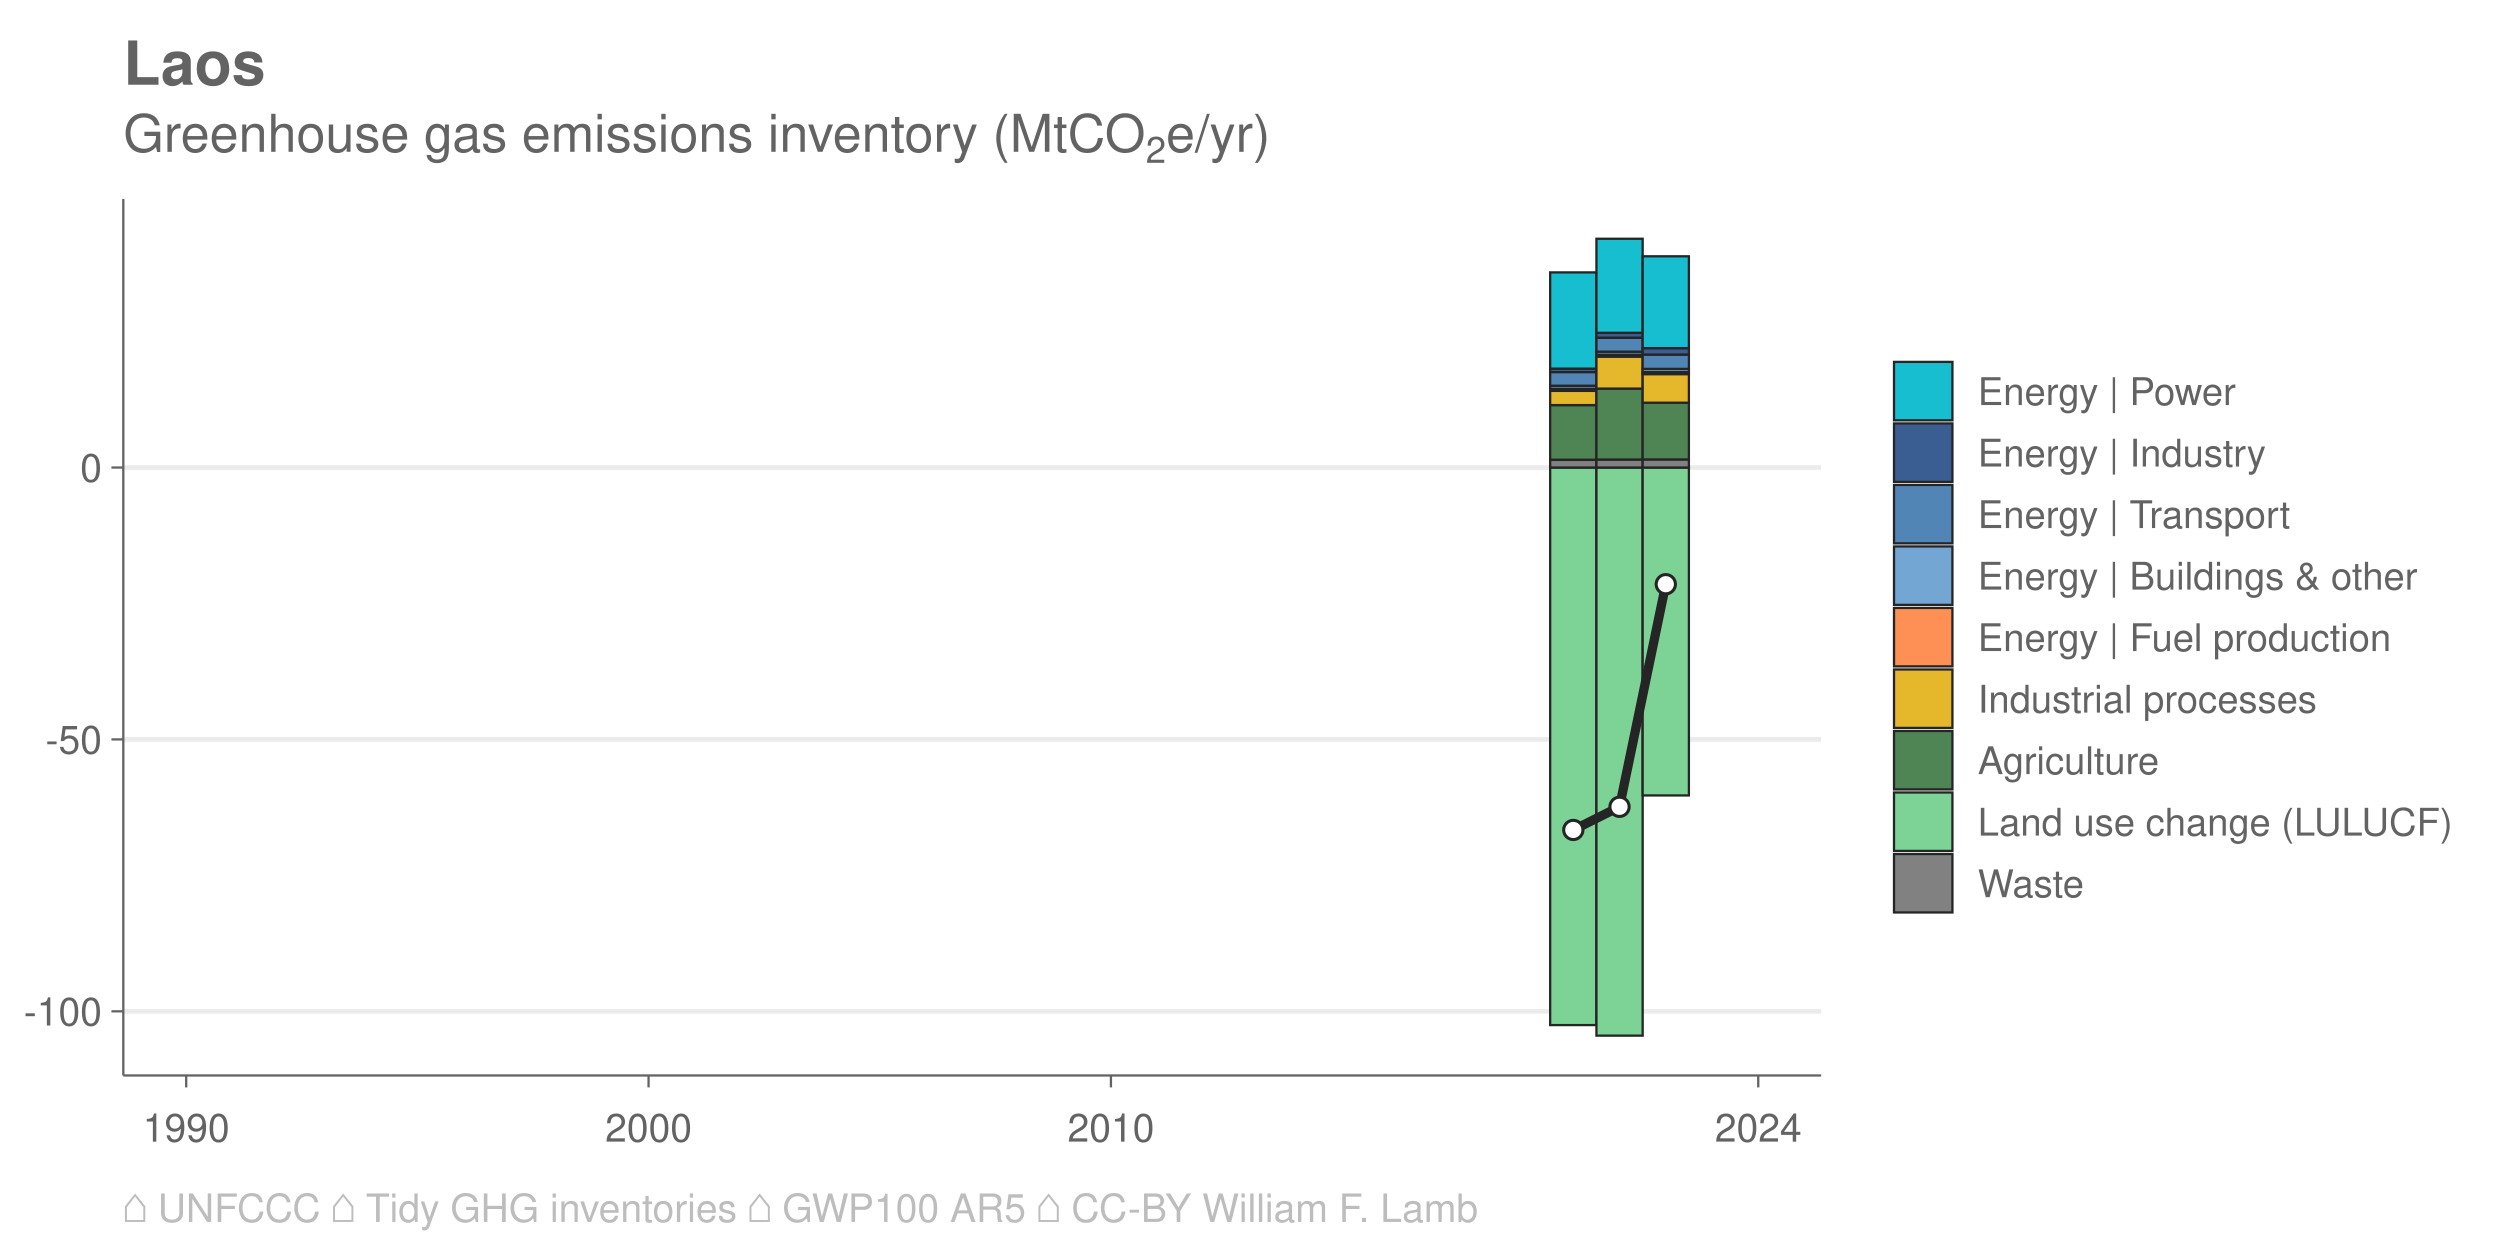
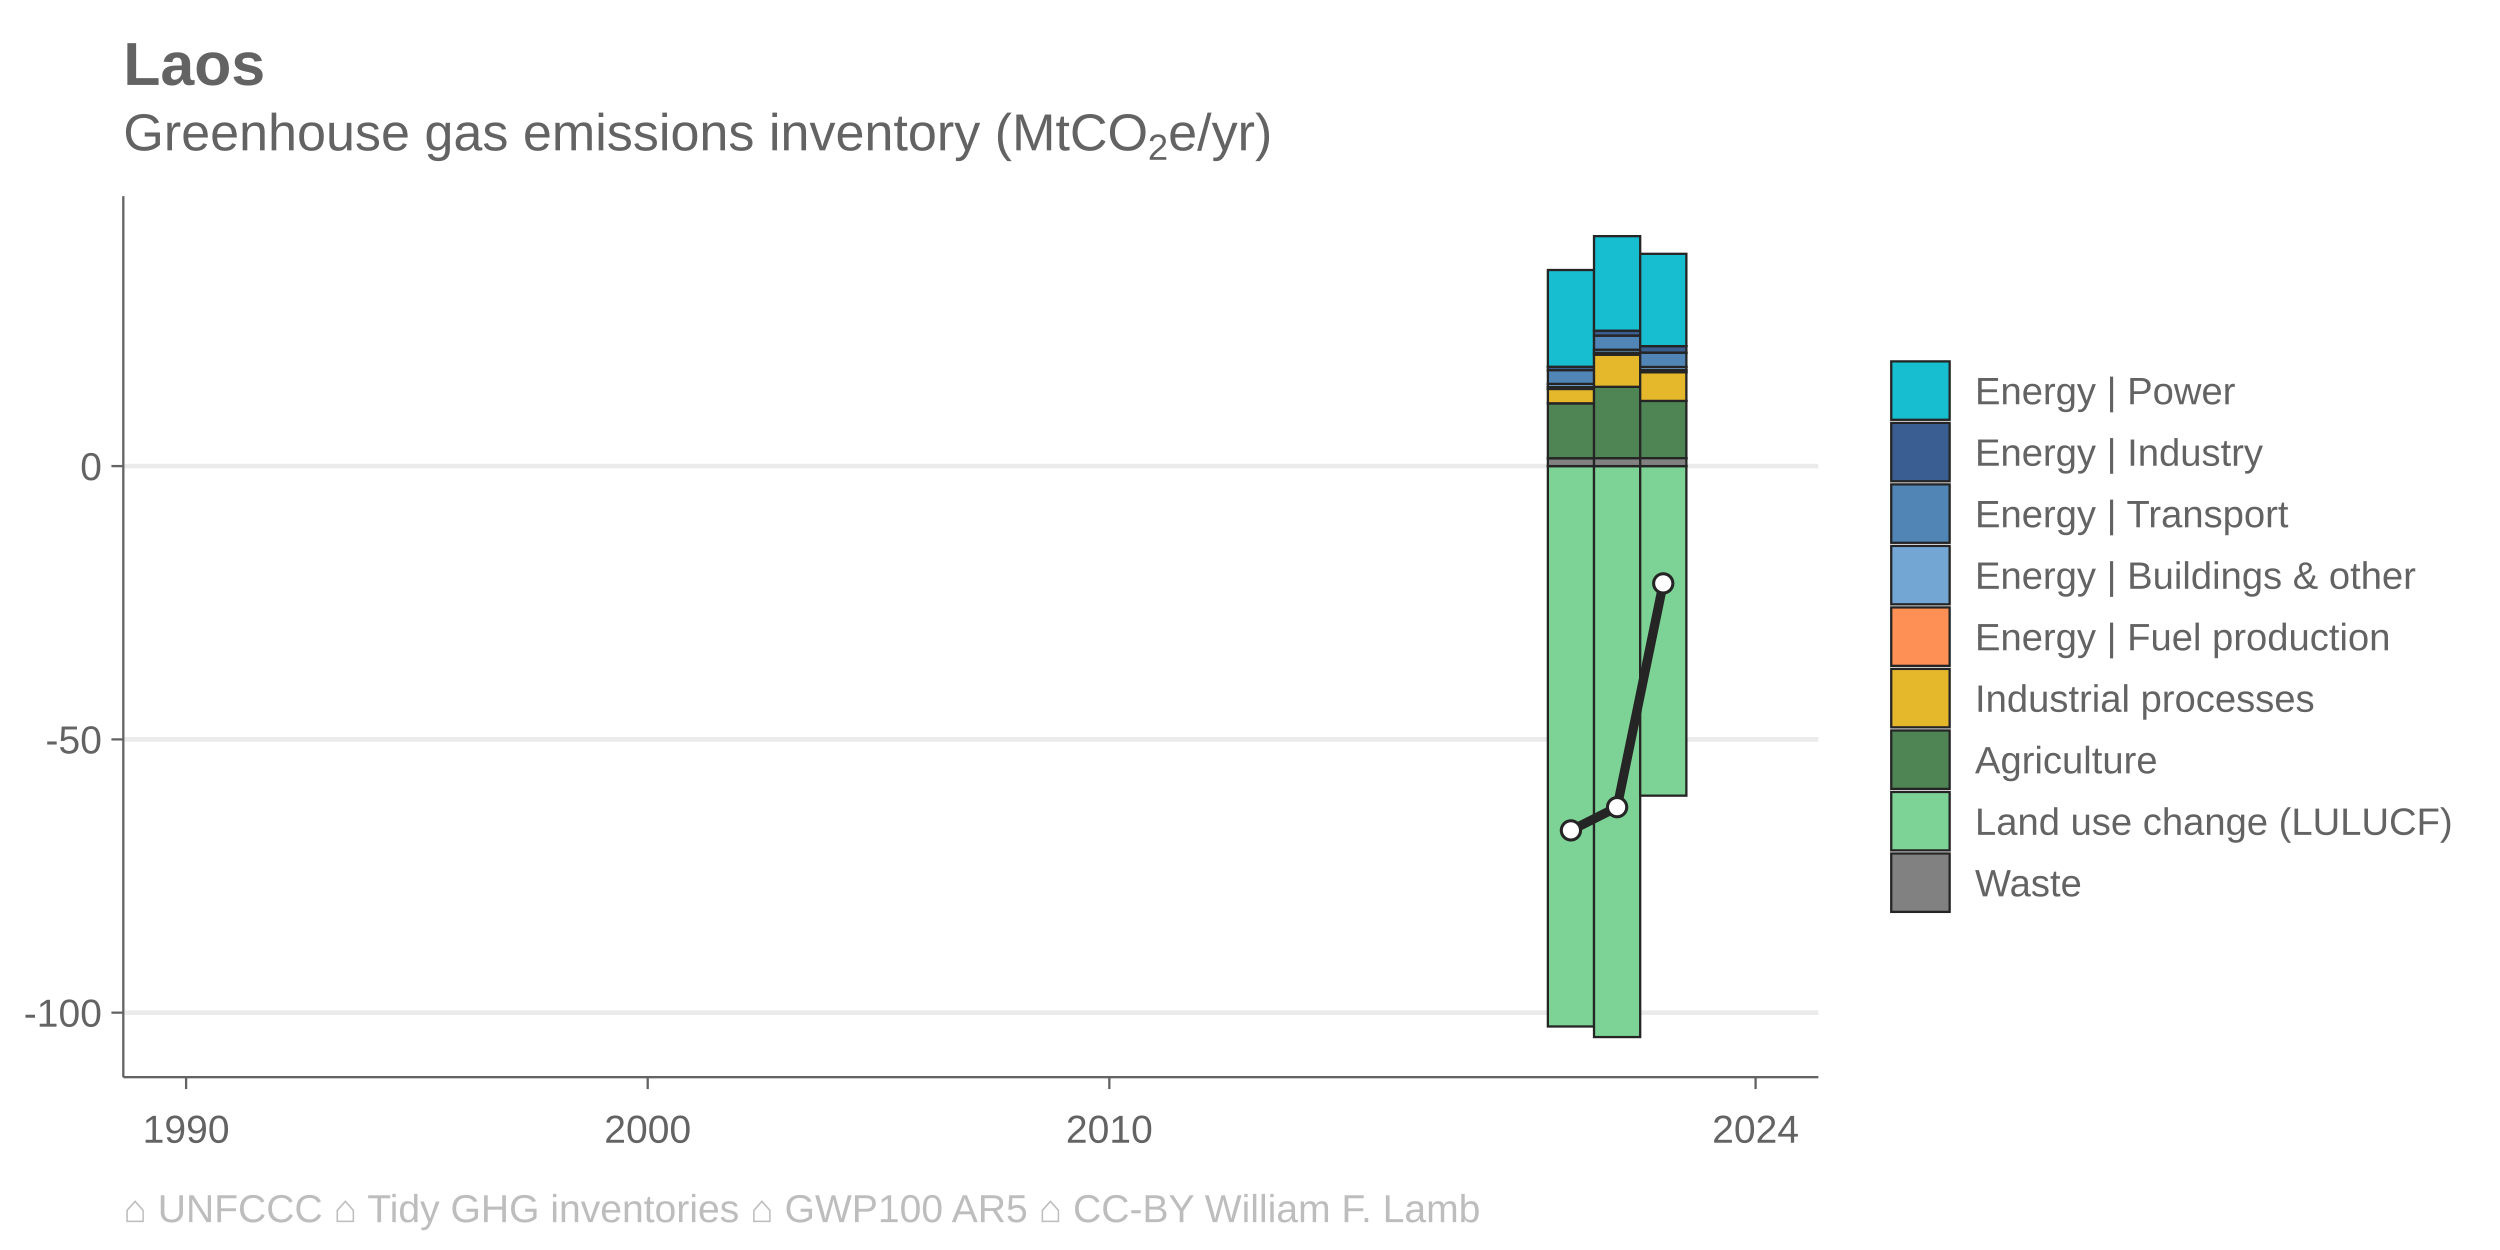
<svg xmlns="http://www.w3.org/2000/svg" width="576.00pt" height="288.00pt" viewBox="0 0 576.00 288.00">
  <g class="svglite">
    <defs>
      <style type="text/css">
    .svglite line, .svglite polyline, .svglite polygon, .svglite path, .svglite rect, .svglite circle {
      fill: none;
      stroke: #000000;
      stroke-linecap: round;
      stroke-linejoin: round;
      stroke-miterlimit: 10.00;
    }
    .svglite text {
      white-space: pre;
    }
    .svglite g.glyphgroup path {
      fill: inherit;
      stroke: none;
    }
  </style>
    </defs>
    <rect width="100%" height="100%" style="stroke: none; fill: #FFFFFF;" />
    <defs>
      <clipPath id="cpMC4wMHw1NzYuMDB8MC4wMHwyODguMDA=">
        <rect x="0.00" y="0.00" width="576.00" height="288.00" />
      </clipPath>
    </defs>
    <g clip-path="url(#cpMC4wMHw1NzYuMDB8MC4wMHwyODguMDA=)">
-       <rect x="0" y="0.00" width="576.00" height="288.00" style="stroke-width: 1.07; stroke: #FFFFFF; fill: #FFFFFF;" />
+       <rect x="0.00" y="0.00" width="576.00" height="288.00" style="stroke-width: 1.07; stroke: #FFFFFF; fill: #FFFFFF;" />
    </g>
    <defs>
-       <clipPath id="cpMjguNDF8NDE5LjU5fDQ1LjgzfDI0Ny43OQ==">
-         <rect x="28.41" y="45.83" width="391.18" height="201.96" />
+       <clipPath id="cpMjguNDF8NDE4Ljk1fDQ1LjE5fDI0OC4xOA==">
+         <rect x="28.41" y="45.19" width="390.54" height="202.99" />
      </clipPath>
    </defs>
-     <g clip-path="url(#cpMjguNDF8NDE5LjU5fDQ1LjgzfDI0Ny43OQ==)">
-       <polyline points="28.41,233.01 419.59,233.01 " style="stroke-width: 1.07; stroke: #EBEBEB; stroke-linecap: butt;" />
-       <polyline points="28.41,170.36 419.59,170.36 " style="stroke-width: 1.07; stroke: #EBEBEB; stroke-linecap: butt;" />
-       <polyline points="28.41,107.72 419.59,107.72 " style="stroke-width: 1.07; stroke: #EBEBEB; stroke-linecap: butt;" />
-       <rect x="357.16" y="93.33" width="10.65" height="12.63" style="stroke-width: 0.53; stroke: #252525; stroke-linecap: butt; stroke-linejoin: miter; fill: #4F8455;" />
-       <rect x="357.16" y="88.87" width="10.65" height="0.74" style="stroke-width: 0.53; stroke: #252525; stroke-linecap: butt; stroke-linejoin: miter; fill: #74A6D4;" />
-       <rect x="357.16" y="89.61" width="10.65" height="0.45" style="stroke-width: 0.53; stroke: #252525; stroke-linecap: butt; stroke-linejoin: miter; fill: #FF9055;" />
-       <rect x="357.16" y="84.94" width="10.65" height="0.81" style="stroke-width: 0.53; stroke: #252525; stroke-linecap: butt; stroke-linejoin: miter; fill: #3A5E91;" />
-       <rect x="357.16" y="62.76" width="10.65" height="22.17" style="stroke-width: 0.53; stroke: #252525; stroke-linecap: butt; stroke-linejoin: miter; fill: #17BECF;" />
-       <rect x="357.16" y="85.75" width="10.65" height="3.12" style="stroke-width: 0.53; stroke: #252525; stroke-linecap: butt; stroke-linejoin: miter; fill: #5185B5;" />
-       <rect x="357.16" y="90.06" width="10.65" height="3.27" style="stroke-width: 0.53; stroke: #252525; stroke-linecap: butt; stroke-linejoin: miter; fill: #E5B82C;" />
-       <rect x="357.16" y="107.72" width="10.65" height="128.46" style="stroke-width: 0.53; stroke: #252525; stroke-linecap: butt; stroke-linejoin: miter; fill: #7DD396;" />
-       <rect x="357.16" y="105.96" width="10.65" height="1.76" style="stroke-width: 0.53; stroke: #252525; stroke-linecap: butt; stroke-linejoin: miter; fill: #818181;" />
-       <rect x="367.82" y="89.53" width="10.65" height="16.40" style="stroke-width: 0.53; stroke: #252525; stroke-linecap: butt; stroke-linejoin: miter; fill: #4F8455;" />
-       <rect x="367.82" y="81.03" width="10.65" height="0.74" style="stroke-width: 0.53; stroke: #252525; stroke-linecap: butt; stroke-linejoin: miter; fill: #74A6D4;" />
-       <rect x="367.82" y="81.76" width="10.65" height="0.44" style="stroke-width: 0.53; stroke: #252525; stroke-linecap: butt; stroke-linejoin: miter; fill: #FF9055;" />
-       <rect x="367.82" y="76.67" width="10.65" height="1.17" style="stroke-width: 0.53; stroke: #252525; stroke-linecap: butt; stroke-linejoin: miter; fill: #3A5E91;" />
-       <rect x="367.82" y="55.01" width="10.65" height="21.67" style="stroke-width: 0.53; stroke: #252525; stroke-linecap: butt; stroke-linejoin: miter; fill: #17BECF;" />
-       <rect x="367.82" y="77.84" width="10.65" height="3.18" style="stroke-width: 0.53; stroke: #252525; stroke-linecap: butt; stroke-linejoin: miter; fill: #5185B5;" />
-       <rect x="367.82" y="82.20" width="10.65" height="7.33" style="stroke-width: 0.53; stroke: #252525; stroke-linecap: butt; stroke-linejoin: miter; fill: #E5B82C;" />
-       <rect x="367.82" y="107.72" width="10.65" height="130.89" style="stroke-width: 0.53; stroke: #252525; stroke-linecap: butt; stroke-linejoin: miter; fill: #7DD396;" />
-       <rect x="367.82" y="105.93" width="10.65" height="1.79" style="stroke-width: 0.53; stroke: #252525; stroke-linecap: butt; stroke-linejoin: miter; fill: #818181;" />
-       <rect x="378.47" y="92.78" width="10.65" height="13.13" style="stroke-width: 0.53; stroke: #252525; stroke-linecap: butt; stroke-linejoin: miter; fill: #4F8455;" />
-       <rect x="378.47" y="84.99" width="10.65" height="0.73" style="stroke-width: 0.53; stroke: #252525; stroke-linecap: butt; stroke-linejoin: miter; fill: #74A6D4;" />
-       <rect x="378.47" y="85.72" width="10.65" height="0.51" style="stroke-width: 0.53; stroke: #252525; stroke-linecap: butt; stroke-linejoin: miter; fill: #FF9055;" />
-       <rect x="378.47" y="80.21" width="10.65" height="1.53" style="stroke-width: 0.53; stroke: #252525; stroke-linecap: butt; stroke-linejoin: miter; fill: #3A5E91;" />
-       <rect x="378.47" y="59.05" width="10.65" height="21.16" style="stroke-width: 0.53; stroke: #252525; stroke-linecap: butt; stroke-linejoin: miter; fill: #17BECF;" />
-       <rect x="378.47" y="81.74" width="10.65" height="3.25" style="stroke-width: 0.53; stroke: #252525; stroke-linecap: butt; stroke-linejoin: miter; fill: #5185B5;" />
-       <rect x="378.47" y="86.23" width="10.65" height="6.55" style="stroke-width: 0.53; stroke: #252525; stroke-linecap: butt; stroke-linejoin: miter; fill: #E5B82C;" />
-       <rect x="378.47" y="107.72" width="10.65" height="75.55" style="stroke-width: 0.53; stroke: #252525; stroke-linecap: butt; stroke-linejoin: miter; fill: #7DD396;" />
-       <rect x="378.47" y="105.91" width="10.65" height="1.81" style="stroke-width: 0.53; stroke: #252525; stroke-linecap: butt; stroke-linejoin: miter; fill: #818181;" />
-       <polyline points="362.49,191.22 373.14,185.89 383.80,134.60 " style="stroke-width: 2.13; stroke: #252525; stroke-linecap: butt;" />
-       <circle cx="362.49" cy="191.22" r="2.22" style="stroke-width: 0.71; stroke: #252525; fill: #FFFFFF;" />
-       <circle cx="373.14" cy="185.89" r="2.22" style="stroke-width: 0.71; stroke: #252525; fill: #FFFFFF;" />
-       <circle cx="383.80" cy="134.60" r="2.22" style="stroke-width: 0.71; stroke: #252525; fill: #FFFFFF;" />
+     <g clip-path="url(#cpMjguNDF8NDE4Ljk1fDQ1LjE5fDI0OC4xOA==)">
+       <polyline points="28.41,233.32 418.95,233.32 " style="stroke-width: 1.07; stroke: #EBEBEB; stroke-linecap: butt;" />
+       <polyline points="28.41,170.36 418.95,170.36 " style="stroke-width: 1.07; stroke: #EBEBEB; stroke-linecap: butt;" />
+       <polyline points="28.41,107.39 418.95,107.39 " style="stroke-width: 1.07; stroke: #EBEBEB; stroke-linecap: butt;" />
+       <rect x="356.63" y="92.93" width="10.64" height="12.69" style="stroke-width: 0.53; stroke: #252525; stroke-linecap: butt; stroke-linejoin: miter; fill: #4F8455;" />
+       <rect x="356.63" y="88.45" width="10.64" height="0.75" style="stroke-width: 0.53; stroke: #252525; stroke-linecap: butt; stroke-linejoin: miter; fill: #74A6D4;" />
+       <rect x="356.63" y="89.19" width="10.64" height="0.45" style="stroke-width: 0.53; stroke: #252525; stroke-linecap: butt; stroke-linejoin: miter; fill: #FF9055;" />
+       <rect x="356.63" y="84.50" width="10.64" height="0.82" style="stroke-width: 0.53; stroke: #252525; stroke-linecap: butt; stroke-linejoin: miter; fill: #3A5E91;" />
+       <rect x="356.63" y="62.21" width="10.64" height="22.29" style="stroke-width: 0.53; stroke: #252525; stroke-linecap: butt; stroke-linejoin: miter; fill: #17BECF;" />
+       <rect x="356.63" y="85.31" width="10.64" height="3.14" style="stroke-width: 0.53; stroke: #252525; stroke-linecap: butt; stroke-linejoin: miter; fill: #5185B5;" />
+       <rect x="356.63" y="89.64" width="10.64" height="3.28" style="stroke-width: 0.53; stroke: #252525; stroke-linecap: butt; stroke-linejoin: miter; fill: #E5B82C;" />
+       <rect x="356.63" y="107.39" width="10.64" height="129.11" style="stroke-width: 0.53; stroke: #252525; stroke-linecap: butt; stroke-linejoin: miter; fill: #7DD396;" />
+       <rect x="356.63" y="105.62" width="10.64" height="1.77" style="stroke-width: 0.53; stroke: #252525; stroke-linecap: butt; stroke-linejoin: miter; fill: #818181;" />
+       <rect x="367.26" y="89.11" width="10.64" height="16.48" style="stroke-width: 0.53; stroke: #252525; stroke-linecap: butt; stroke-linejoin: miter; fill: #4F8455;" />
+       <rect x="367.26" y="80.57" width="10.64" height="0.74" style="stroke-width: 0.53; stroke: #252525; stroke-linecap: butt; stroke-linejoin: miter; fill: #74A6D4;" />
+       <rect x="367.26" y="81.31" width="10.64" height="0.44" style="stroke-width: 0.53; stroke: #252525; stroke-linecap: butt; stroke-linejoin: miter; fill: #FF9055;" />
+       <rect x="367.26" y="76.19" width="10.64" height="1.18" style="stroke-width: 0.53; stroke: #252525; stroke-linecap: butt; stroke-linejoin: miter; fill: #3A5E91;" />
+       <rect x="367.26" y="54.41" width="10.64" height="21.78" style="stroke-width: 0.53; stroke: #252525; stroke-linecap: butt; stroke-linejoin: miter; fill: #17BECF;" />
+       <rect x="367.26" y="77.37" width="10.64" height="3.20" style="stroke-width: 0.53; stroke: #252525; stroke-linecap: butt; stroke-linejoin: miter; fill: #5185B5;" />
+       <rect x="367.26" y="81.75" width="10.64" height="7.37" style="stroke-width: 0.53; stroke: #252525; stroke-linecap: butt; stroke-linejoin: miter; fill: #E5B82C;" />
+       <rect x="367.26" y="107.39" width="10.64" height="131.55" style="stroke-width: 0.53; stroke: #252525; stroke-linecap: butt; stroke-linejoin: miter; fill: #7DD396;" />
+       <rect x="367.26" y="105.59" width="10.64" height="1.80" style="stroke-width: 0.53; stroke: #252525; stroke-linecap: butt; stroke-linejoin: miter; fill: #818181;" />
+       <rect x="377.90" y="92.37" width="10.64" height="13.20" style="stroke-width: 0.53; stroke: #252525; stroke-linecap: butt; stroke-linejoin: miter; fill: #4F8455;" />
+       <rect x="377.90" y="84.55" width="10.64" height="0.73" style="stroke-width: 0.53; stroke: #252525; stroke-linecap: butt; stroke-linejoin: miter; fill: #74A6D4;" />
+       <rect x="377.90" y="85.28" width="10.64" height="0.51" style="stroke-width: 0.53; stroke: #252525; stroke-linecap: butt; stroke-linejoin: miter; fill: #FF9055;" />
+       <rect x="377.90" y="79.75" width="10.64" height="1.54" style="stroke-width: 0.53; stroke: #252525; stroke-linecap: butt; stroke-linejoin: miter; fill: #3A5E91;" />
+       <rect x="377.90" y="58.48" width="10.64" height="21.27" style="stroke-width: 0.53; stroke: #252525; stroke-linecap: butt; stroke-linejoin: miter; fill: #17BECF;" />
+       <rect x="377.90" y="81.29" width="10.64" height="3.26" style="stroke-width: 0.53; stroke: #252525; stroke-linecap: butt; stroke-linejoin: miter; fill: #5185B5;" />
+       <rect x="377.90" y="85.79" width="10.64" height="6.58" style="stroke-width: 0.53; stroke: #252525; stroke-linecap: butt; stroke-linejoin: miter; fill: #E5B82C;" />
+       <rect x="377.90" y="107.39" width="10.64" height="75.93" style="stroke-width: 0.53; stroke: #252525; stroke-linecap: butt; stroke-linejoin: miter; fill: #7DD396;" />
+       <rect x="377.90" y="105.57" width="10.64" height="1.82" style="stroke-width: 0.53; stroke: #252525; stroke-linecap: butt; stroke-linejoin: miter; fill: #818181;" />
+       <polyline points="361.94,191.32 372.58,185.97 383.21,134.41 " style="stroke-width: 2.13; stroke: #252525; stroke-linecap: butt;" />
+       <circle cx="361.94" cy="191.32" r="2.22" style="stroke-width: 0.71; stroke: #252525; fill: #FFFFFF;" />
+       <circle cx="372.58" cy="185.97" r="2.22" style="stroke-width: 0.71; stroke: #252525; fill: #FFFFFF;" />
+       <circle cx="383.21" cy="134.41" r="2.22" style="stroke-width: 0.71; stroke: #252525; fill: #FFFFFF;" />
    </g>
    <g clip-path="url(#cpMC4wMHw1NzYuMDB8MC4wMHwyODguMDA=)">
-       <polyline points="28.41,247.79 28.41,45.83 " style="stroke-width: 0.53; stroke: #636363; stroke-linecap: butt;" />
-       <text x="23.48" y="236.29" text-anchor="end" style="font-size: 9.00px;fill: #636363; font-family: &quot;Nimbus Sans&quot;;" textLength="18.00px" lengthAdjust="spacingAndGlyphs">-100</text>
-       <text x="23.48" y="173.64" text-anchor="end" style="font-size: 9.00px;fill: #636363; font-family: &quot;Nimbus Sans&quot;;" textLength="13.00px" lengthAdjust="spacingAndGlyphs">-50</text>
-       <text x="23.48" y="111.00" text-anchor="end" style="font-size: 9.00px;fill: #636363; font-family: &quot;Nimbus Sans&quot;;" textLength="5.00px" lengthAdjust="spacingAndGlyphs">0</text>
-       <polyline points="25.67,233.01 28.41,233.01 " style="stroke-width: 0.53; stroke: #636363; stroke-linecap: butt;" />
+       <polyline points="28.41,248.18 28.41,45.19 " style="stroke-width: 0.53; stroke: #636363; stroke-linecap: butt;" />
+       <text x="23.48" y="236.54" text-anchor="end" style="font-size: 9.00px;fill: #636363; font-family: &quot;Arial&quot;;" textLength="18.00px" lengthAdjust="spacingAndGlyphs">-100</text>
+       <text x="23.48" y="173.58" text-anchor="end" style="font-size: 9.00px;fill: #636363; font-family: &quot;Arial&quot;;" textLength="13.00px" lengthAdjust="spacingAndGlyphs">-50</text>
+       <text x="23.48" y="110.62" text-anchor="end" style="font-size: 9.00px;fill: #636363; font-family: &quot;Arial&quot;;" textLength="5.00px" lengthAdjust="spacingAndGlyphs">0</text>
+       <polyline points="25.67,233.32 28.41,233.32 " style="stroke-width: 0.53; stroke: #636363; stroke-linecap: butt;" />
      <polyline points="25.67,170.36 28.41,170.36 " style="stroke-width: 0.53; stroke: #636363; stroke-linecap: butt;" />
-       <polyline points="25.67,107.72 28.41,107.72 " style="stroke-width: 0.53; stroke: #636363; stroke-linecap: butt;" />
-       <polyline points="28.41,247.79 419.59,247.79 " style="stroke-width: 0.53; stroke: #636363; stroke-linecap: butt;" />
-       <polyline points="42.90,250.53 42.90,247.79 " style="stroke-width: 0.53; stroke: #636363; stroke-linecap: butt;" />
-       <polyline points="149.43,250.53 149.43,247.79 " style="stroke-width: 0.53; stroke: #636363; stroke-linecap: butt;" />
-       <polyline points="255.96,250.53 255.96,247.79 " style="stroke-width: 0.53; stroke: #636363; stroke-linecap: butt;" />
-       <polyline points="405.10,250.53 405.10,247.79 " style="stroke-width: 0.53; stroke: #636363; stroke-linecap: butt;" />
-       <text x="42.90" y="263.05" text-anchor="middle" style="font-size: 9.00px;fill: #636363; font-family: &quot;Nimbus Sans&quot;;" textLength="20.00px" lengthAdjust="spacingAndGlyphs">1990</text>
-       <text x="149.43" y="263.05" text-anchor="middle" style="font-size: 9.00px;fill: #636363; font-family: &quot;Nimbus Sans&quot;;" textLength="20.00px" lengthAdjust="spacingAndGlyphs">2000</text>
-       <text x="255.96" y="263.05" text-anchor="middle" style="font-size: 9.00px;fill: #636363; font-family: &quot;Nimbus Sans&quot;;" textLength="20.00px" lengthAdjust="spacingAndGlyphs">2010</text>
-       <text x="405.10" y="263.05" text-anchor="middle" style="font-size: 9.00px;fill: #636363; font-family: &quot;Nimbus Sans&quot;;" textLength="20.00px" lengthAdjust="spacingAndGlyphs">2024</text>
-       <rect x="430.55" y="77.55" width="139.97" height="138.52" style="stroke-width: 1.07; stroke: none; fill: #FFFFFF;" />
-       <rect x="436.38" y="83.38" width="13.46" height="13.46" style="stroke-width: 0.53; stroke: #252525; stroke-linecap: butt; stroke-linejoin: miter; fill: #17BECF;" />
-       <rect x="436.38" y="97.56" width="13.46" height="13.46" style="stroke-width: 0.53; stroke: #252525; stroke-linecap: butt; stroke-linejoin: miter; fill: #3A5E91;" />
-       <rect x="436.38" y="111.73" width="13.46" height="13.46" style="stroke-width: 0.53; stroke: #252525; stroke-linecap: butt; stroke-linejoin: miter; fill: #5185B5;" />
-       <rect x="436.38" y="125.90" width="13.46" height="13.46" style="stroke-width: 0.53; stroke: #252525; stroke-linecap: butt; stroke-linejoin: miter; fill: #74A6D4;" />
-       <rect x="436.38" y="140.07" width="13.46" height="13.46" style="stroke-width: 0.53; stroke: #252525; stroke-linecap: butt; stroke-linejoin: miter; fill: #FF9055;" />
-       <rect x="436.38" y="154.25" width="13.46" height="13.46" style="stroke-width: 0.53; stroke: #252525; stroke-linecap: butt; stroke-linejoin: miter; fill: #E5B82C;" />
-       <rect x="436.38" y="168.42" width="13.46" height="13.46" style="stroke-width: 0.53; stroke: #252525; stroke-linecap: butt; stroke-linejoin: miter; fill: #4F8455;" />
-       <rect x="436.38" y="182.59" width="13.46" height="13.46" style="stroke-width: 0.53; stroke: #252525; stroke-linecap: butt; stroke-linejoin: miter; fill: #7DD396;" />
-       <rect x="436.38" y="196.77" width="13.46" height="13.46" style="stroke-width: 0.53; stroke: #252525; stroke-linecap: butt; stroke-linejoin: miter; fill: #818181;" />
-       <text x="455.68" y="93.32" style="font-size: 8.80px;fill: #636363; font-family: &quot;Nimbus Sans&quot;;" textLength="59.42px" lengthAdjust="spacingAndGlyphs">Energy | Power</text>
-       <text x="455.68" y="107.49" style="font-size: 8.80px;fill: #636363; font-family: &quot;Nimbus Sans&quot;;" textLength="66.39px" lengthAdjust="spacingAndGlyphs">Energy | Industry</text>
-       <text x="455.68" y="121.67" style="font-size: 8.80px;fill: #636363; font-family: &quot;Nimbus Sans&quot;;" textLength="71.98px" lengthAdjust="spacingAndGlyphs">Energy | Transport</text>
-       <text x="455.68" y="135.84" style="font-size: 8.80px;fill: #636363; font-family: &quot;Nimbus Sans&quot;;" textLength="101.31px" lengthAdjust="spacingAndGlyphs">Energy | Buildings &amp; other</text>
-       <text x="455.68" y="150.01" style="font-size: 8.80px;fill: #636363; font-family: &quot;Nimbus Sans&quot;;" textLength="95.25px" lengthAdjust="spacingAndGlyphs">Energy | Fuel production</text>
-       <text x="455.68" y="164.19" style="font-size: 8.80px;fill: #636363; font-family: &quot;Nimbus Sans&quot;;" textLength="78.16px" lengthAdjust="spacingAndGlyphs">Industrial processes</text>
-       <text x="455.68" y="178.36" style="font-size: 8.80px;fill: #636363; font-family: &quot;Nimbus Sans&quot;;" textLength="41.78px" lengthAdjust="spacingAndGlyphs">Agriculture</text>
-       <text x="455.68" y="192.53" style="font-size: 8.80px;fill: #636363; font-family: &quot;Nimbus Sans&quot;;" textLength="109.36px" lengthAdjust="spacingAndGlyphs">Land use change (LULUCF)</text>
-       <text x="455.68" y="206.71" style="font-size: 8.80px;fill: #636363; font-family: &quot;Nimbus Sans&quot;;" textLength="24.45px" lengthAdjust="spacingAndGlyphs">Waste</text>
-       <text x="28.41" y="34.98" style="font-size: 12.00px;fill: #636363; font-family: &quot;Nimbus Sans&quot;;" textLength="235.58px" lengthAdjust="spacingAndGlyphs">Greenhouse gas emissions inventory (MtCO</text>
-       <text x="263.99" y="37.53" style="font-size: 8.40px;fill: #636363; font-family: &quot;Nimbus Sans&quot;;" textLength="4.67px" lengthAdjust="spacingAndGlyphs">2</text>
-       <text x="268.65" y="34.98" style="font-size: 12.00px;fill: #636363; font-family: &quot;Nimbus Sans&quot;;" textLength="24.05px" lengthAdjust="spacingAndGlyphs">e/yr)</text>
-       <text x="28.41" y="19.52" style="font-size: 14.00px; font-weight: bold;fill: #636363; font-family: &quot;Nimbus Sans&quot;;" textLength="32.75px" lengthAdjust="spacingAndGlyphs">Laos</text>
-       <text x="28.41" y="281.54" style="font-size: 9.00px;fill: #BDBDBD; font-family: &quot;Nimbus Sans&quot;;" textLength="327.12px" lengthAdjust="spacingAndGlyphs">⌂ UNFCCC   ⌂ Tidy GHG inventories   ⌂ GWP100 AR5   ⌂ CC-BY William F. Lamb</text>
+       <polyline points="25.67,107.39 28.41,107.39 " style="stroke-width: 0.53; stroke: #636363; stroke-linecap: butt;" />
+       <polyline points="28.41,248.18 418.95,248.18 " style="stroke-width: 0.53; stroke: #636363; stroke-linecap: butt;" />
+       <polyline points="42.88,250.92 42.88,248.18 " style="stroke-width: 0.53; stroke: #636363; stroke-linecap: butt;" />
+       <polyline points="149.23,250.92 149.23,248.18 " style="stroke-width: 0.53; stroke: #636363; stroke-linecap: butt;" />
+       <polyline points="255.59,250.92 255.59,248.18 " style="stroke-width: 0.53; stroke: #636363; stroke-linecap: butt;" />
+       <polyline points="404.49,250.92 404.49,248.18 " style="stroke-width: 0.53; stroke: #636363; stroke-linecap: butt;" />
+       <text x="42.88" y="263.28" text-anchor="middle" style="font-size: 9.00px;fill: #636363; font-family: &quot;Arial&quot;;" textLength="20.00px" lengthAdjust="spacingAndGlyphs">1990</text>
+       <text x="149.23" y="263.28" text-anchor="middle" style="font-size: 9.00px;fill: #636363; font-family: &quot;Arial&quot;;" textLength="20.00px" lengthAdjust="spacingAndGlyphs">2000</text>
+       <text x="255.59" y="263.28" text-anchor="middle" style="font-size: 9.00px;fill: #636363; font-family: &quot;Arial&quot;;" textLength="20.00px" lengthAdjust="spacingAndGlyphs">2010</text>
+       <text x="404.49" y="263.28" text-anchor="middle" style="font-size: 9.00px;fill: #636363; font-family: &quot;Arial&quot;;" textLength="20.00px" lengthAdjust="spacingAndGlyphs">2024</text>
+       <rect x="429.91" y="77.42" width="140.61" height="138.52" style="stroke-width: 1.07; stroke: none; fill: #FFFFFF;" />
+       <rect x="435.74" y="83.26" width="13.46" height="13.46" style="stroke-width: 0.53; stroke: #252525; stroke-linecap: butt; stroke-linejoin: miter; fill: #17BECF;" />
+       <rect x="435.74" y="97.43" width="13.46" height="13.46" style="stroke-width: 0.53; stroke: #252525; stroke-linecap: butt; stroke-linejoin: miter; fill: #3A5E91;" />
+       <rect x="435.74" y="111.60" width="13.46" height="13.46" style="stroke-width: 0.53; stroke: #252525; stroke-linecap: butt; stroke-linejoin: miter; fill: #5185B5;" />
+       <rect x="435.74" y="125.78" width="13.46" height="13.46" style="stroke-width: 0.53; stroke: #252525; stroke-linecap: butt; stroke-linejoin: miter; fill: #74A6D4;" />
+       <rect x="435.74" y="139.95" width="13.46" height="13.46" style="stroke-width: 0.53; stroke: #252525; stroke-linecap: butt; stroke-linejoin: miter; fill: #FF9055;" />
+       <rect x="435.74" y="154.12" width="13.46" height="13.46" style="stroke-width: 0.53; stroke: #252525; stroke-linecap: butt; stroke-linejoin: miter; fill: #E5B82C;" />
+       <rect x="435.74" y="168.30" width="13.46" height="13.46" style="stroke-width: 0.53; stroke: #252525; stroke-linecap: butt; stroke-linejoin: miter; fill: #4F8455;" />
+       <rect x="435.74" y="182.47" width="13.46" height="13.46" style="stroke-width: 0.53; stroke: #252525; stroke-linecap: butt; stroke-linejoin: miter; fill: #7DD396;" />
+       <rect x="435.74" y="196.64" width="13.46" height="13.46" style="stroke-width: 0.53; stroke: #252525; stroke-linecap: butt; stroke-linejoin: miter; fill: #818181;" />
+       <text x="455.04" y="93.14" style="font-size: 8.80px;fill: #636363; font-family: &quot;Arial&quot;;" textLength="59.97px" lengthAdjust="spacingAndGlyphs">Energy | Power</text>
+       <text x="455.04" y="107.31" style="font-size: 8.80px;fill: #636363; font-family: &quot;Arial&quot;;" textLength="66.31px" lengthAdjust="spacingAndGlyphs">Energy | Industry</text>
+       <text x="455.04" y="121.48" style="font-size: 8.80px;fill: #636363; font-family: &quot;Arial&quot;;" textLength="72.17px" lengthAdjust="spacingAndGlyphs">Energy | Transport</text>
+       <text x="455.04" y="135.66" style="font-size: 8.80px;fill: #636363; font-family: &quot;Arial&quot;;" textLength="101.52px" lengthAdjust="spacingAndGlyphs">Energy | Buildings &amp; other</text>
+       <text x="455.04" y="149.83" style="font-size: 8.80px;fill: #636363; font-family: &quot;Arial&quot;;" textLength="95.64px" lengthAdjust="spacingAndGlyphs">Energy | Fuel production</text>
+       <text x="455.04" y="164.00" style="font-size: 8.80px;fill: #636363; font-family: &quot;Arial&quot;;" textLength="78.22px" lengthAdjust="spacingAndGlyphs">Industrial processes</text>
+       <text x="455.04" y="178.18" style="font-size: 8.80px;fill: #636363; font-family: &quot;Arial&quot;;" textLength="42.03px" lengthAdjust="spacingAndGlyphs">Agriculture</text>
+       <text x="455.04" y="192.35" style="font-size: 8.80px;fill: #636363; font-family: &quot;Arial&quot;;" textLength="110.00px" lengthAdjust="spacingAndGlyphs">Land use change (LULUCF)</text>
+       <text x="455.04" y="206.52" style="font-size: 8.80px;fill: #636363; font-family: &quot;Arial&quot;;" textLength="24.59px" lengthAdjust="spacingAndGlyphs">Waste</text>
+       <text x="28.41" y="34.64" style="font-size: 12.00px;fill: #636363; font-family: &quot;Arial&quot;;" textLength="236.06px" lengthAdjust="spacingAndGlyphs">Greenhouse gas emissions inventory (MtCO</text>
+       <text x="264.47" y="36.82" style="font-size: 8.40px;fill: #636363; font-family: &quot;Arial&quot;;" textLength="4.67px" lengthAdjust="spacingAndGlyphs">2</text>
+       <text x="269.14" y="34.64" style="font-size: 12.00px;fill: #636363; font-family: &quot;Arial&quot;;" textLength="24.00px" lengthAdjust="spacingAndGlyphs">e/yr)</text>
+       <text x="28.41" y="19.57" style="font-size: 14.00px; font-weight: bold;fill: #636363; font-family: &quot;Arial&quot;;" textLength="32.66px" lengthAdjust="spacingAndGlyphs">Laos</text>
+       <text x="28.41" y="281.58" style="font-size: 9.00px;fill: #BDBDBD; font-family: &quot;Arial&quot;;" textLength="327.61px" lengthAdjust="spacingAndGlyphs">⌂ UNFCCC   ⌂ Tidy GHG inventories   ⌂ GWP100 AR5   ⌂ CC-BY William F. Lamb</text>
    </g>
  </g>
</svg>
